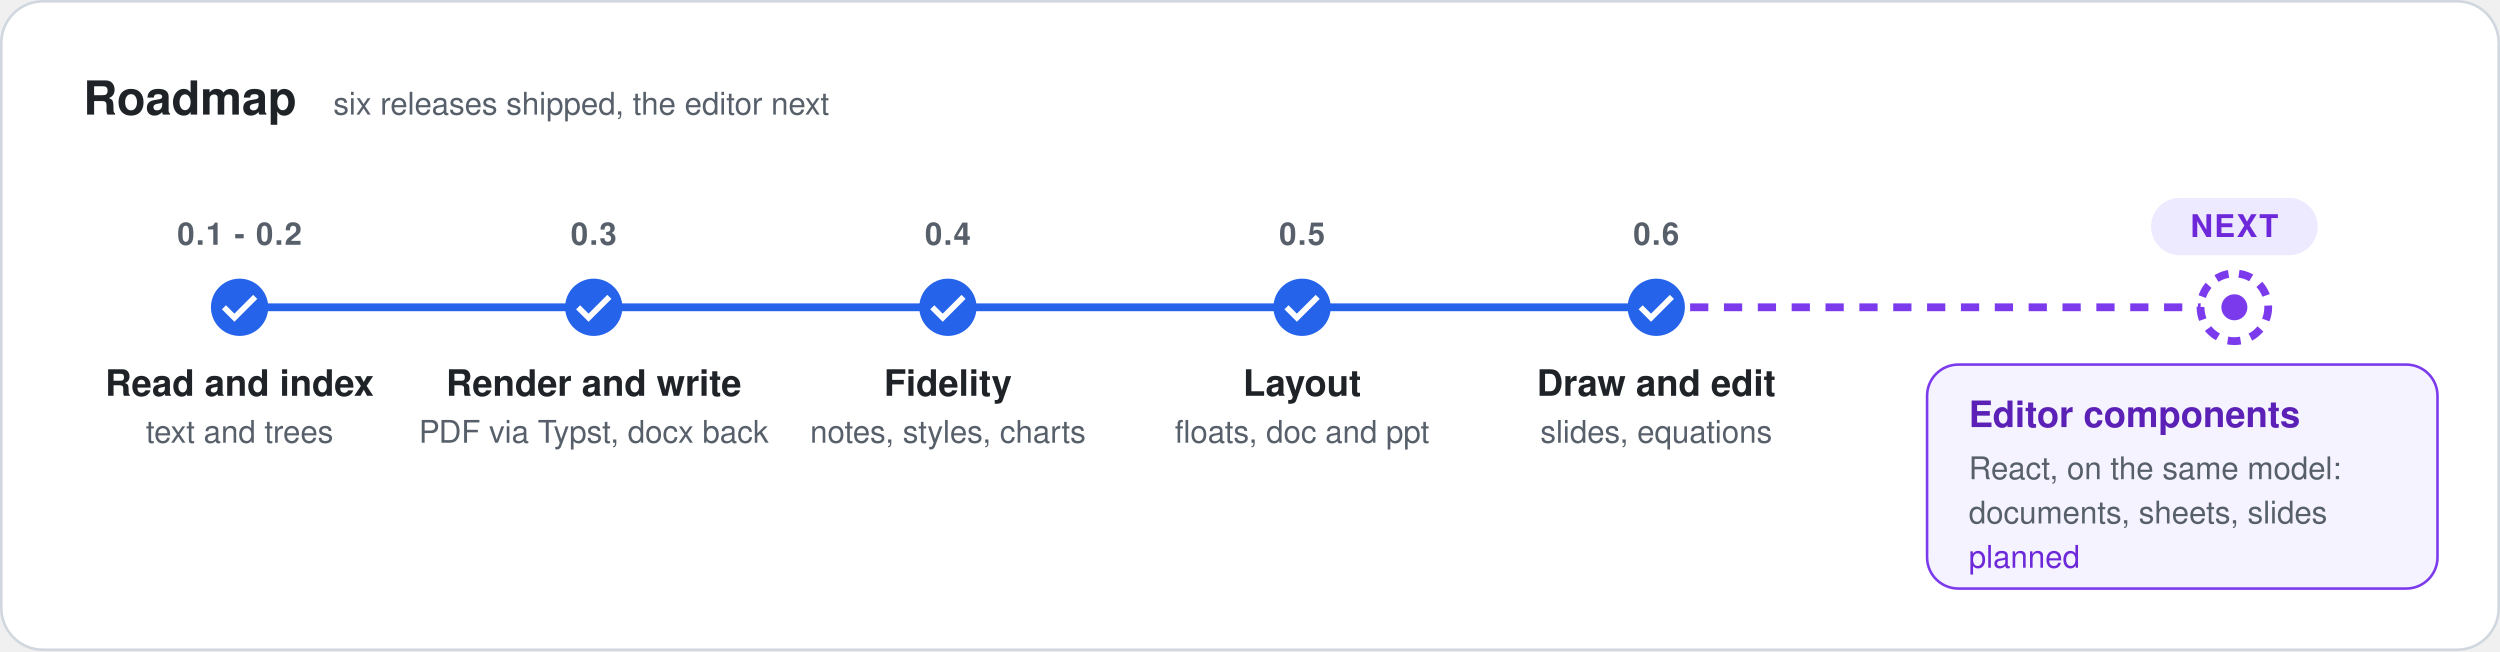
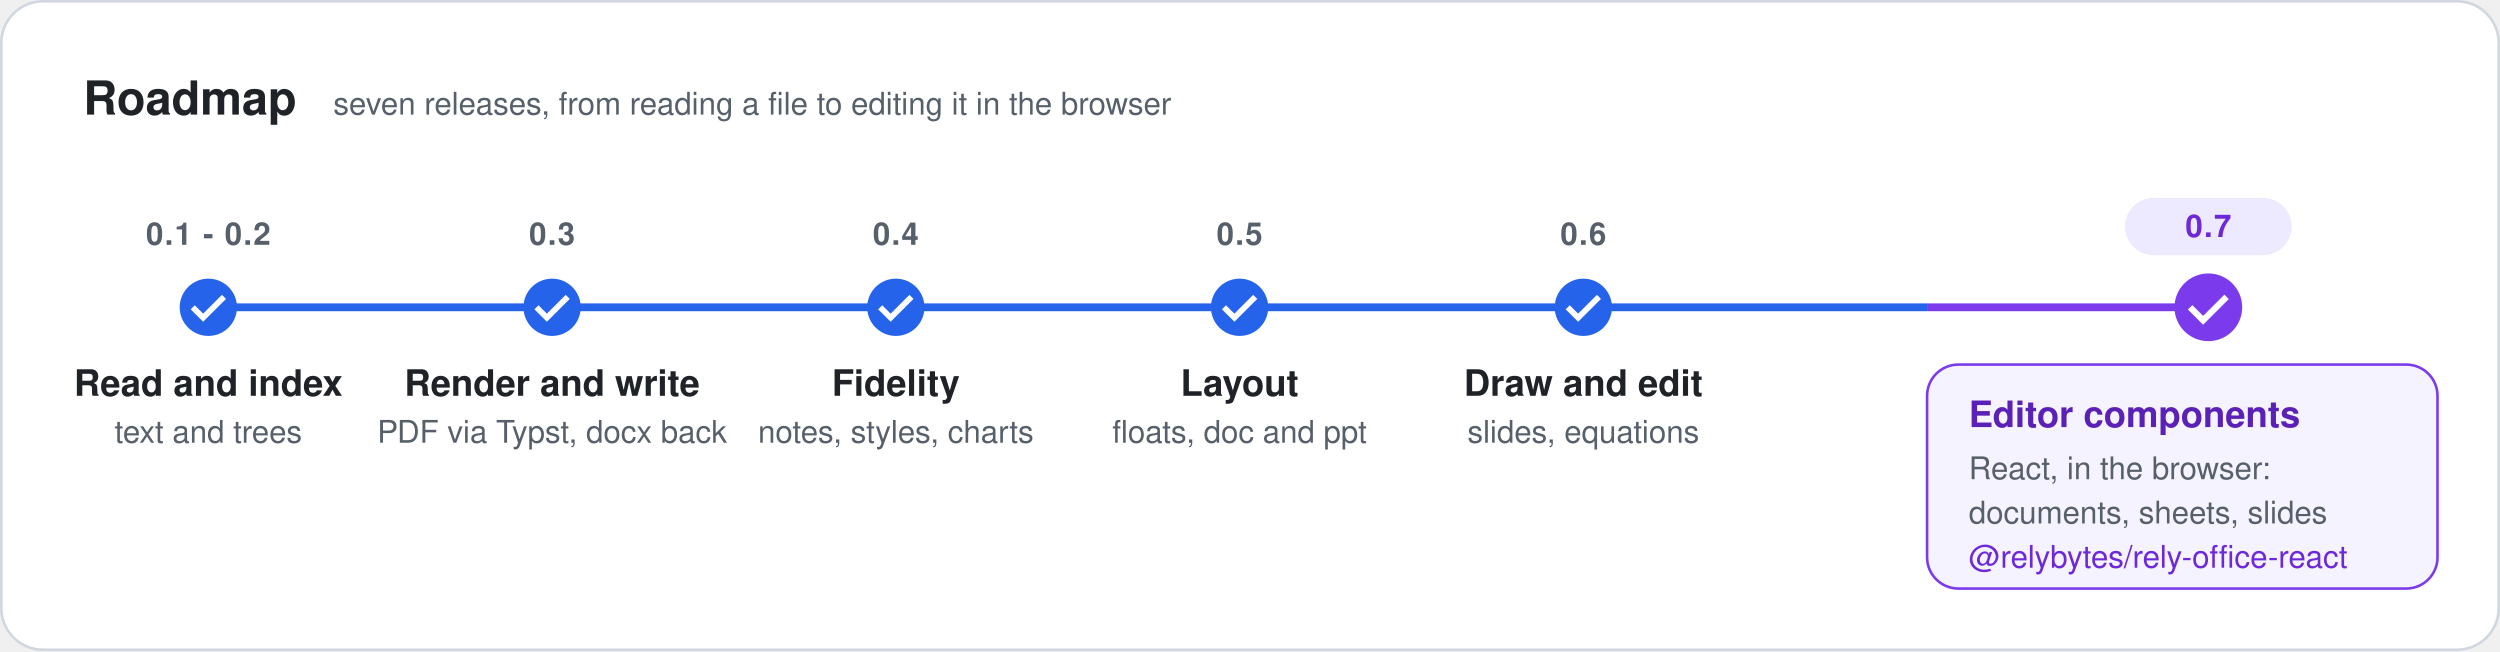
<svg xmlns="http://www.w3.org/2000/svg" viewBox="0 0 960 250" width="960" height="250" role="img" aria-labelledby="title desc">
  <defs>
    <style>
      text { font-family: -apple-system, BlinkMacSystemFont, 'Segoe UI', Helvetica, Arial, sans-serif; fill: #1f2328; }
      .muted { fill: #57606a; }
      .version { font-size: 12px; font-weight: 700; letter-spacing: 0.04em; }
      .name { font-size: 14px; font-weight: 600; }
      .small { font-size: 12px; }
    </style>
  </defs>
  <rect x="0.5" y="0.5" width="959" height="249" rx="16" fill="#ffffff" stroke="#d0d7de" />
  <text x="32" y="44" font-size="18" font-weight="700">Roadmap</text>
-   <text x="128" y="44" class="small muted">six releases shipped, the editor next</text>
-   <line x1="92" y1="118" x2="636" y2="118" stroke="#2563eb" stroke-width="3" />
-   <line x1="636" y1="118" x2="858" y2="118" stroke="#7c3aed" stroke-width="3" stroke-dasharray="7 6" />
+   <text x="128" y="44" class="small muted">seven releases, from reading a file to editing it in the browser</text>
+   <line x1="80" y1="118" x2="740" y2="118" stroke="#2563eb" stroke-width="3" />
+   <line x1="740" y1="118" x2="848" y2="118" stroke="#7c3aed" stroke-width="3" />
  <g text-anchor="middle">
-     <text x="92" y="94" class="version muted">0.1 - 0.2</text>
-     <circle cx="92" cy="118" r="11" fill="#2563eb" />
-     <path d="M86 118 l4 4 l8 -8" stroke="#ffffff" stroke-width="2.2" fill="none" />
-     <text x="92" y="152" class="name">Read and index</text>
-     <text x="92" y="170" class="small muted">text and trees</text>
-     <text x="228" y="94" class="version muted">0.3</text>
-     <circle cx="228" cy="118" r="11" fill="#2563eb" />
-     <path d="M222 118 l4 4 l8 -8" stroke="#ffffff" stroke-width="2.2" fill="none" />
-     <text x="228" y="152" class="name">Render and write</text>
-     <text x="228" y="170" class="small muted">PDF via Typst, docx back</text>
-     <text x="364" y="94" class="version muted">0.4</text>
-     <circle cx="364" cy="118" r="11" fill="#2563eb" />
-     <path d="M358 118 l4 4 l8 -8" stroke="#ffffff" stroke-width="2.2" fill="none" />
-     <text x="364" y="152" class="name">Fidelity</text>
-     <text x="364" y="170" class="small muted">notes, styles, charts</text>
-     <text x="500" y="94" class="version muted">0.5</text>
-     <circle cx="500" cy="118" r="11" fill="#2563eb" />
-     <path d="M494 118 l4 4 l8 -8" stroke="#ffffff" stroke-width="2.2" fill="none" />
-     <text x="500" y="152" class="name">Layout</text>
-     <text x="500" y="170" class="small muted">floats, doc and ppt</text>
-     <text x="636" y="94" class="version muted">0.6</text>
-     <circle cx="636" cy="118" r="11" fill="#2563eb" />
-     <path d="M630 118 l4 4 l8 -8" stroke="#ffffff" stroke-width="2.2" fill="none" />
-     <text x="636" y="152" class="name">Draw and edit</text>
-     <text x="636" y="170" class="small muted">slides, equations</text>
-     <rect x="826" y="76" width="64" height="22" rx="11" fill="#ede9fe" />
-     <text x="858" y="91" class="version" style="fill:#6d28d9">NEXT</text>
-     <circle cx="858" cy="118" r="13" fill="#ffffff" stroke="#7c3aed" stroke-width="3" stroke-dasharray="5 4" />
-     <circle cx="858" cy="118" r="5" fill="#7c3aed" />
+     <text x="80" y="94" class="version muted">0.1 - 0.2</text>
+     <circle cx="80" cy="118" r="11" fill="#2563eb" />
+     <path d="M74 118 l4 4 l8 -8" stroke="#ffffff" stroke-width="2.2" fill="none" />
+     <text x="80" y="152" class="name">Read and index</text>
+     <text x="80" y="170" class="small muted">text and trees</text>
+     <text x="212" y="94" class="version muted">0.3</text>
+     <circle cx="212" cy="118" r="11" fill="#2563eb" />
+     <path d="M206 118 l4 4 l8 -8" stroke="#ffffff" stroke-width="2.2" fill="none" />
+     <text x="212" y="152" class="name">Render and write</text>
+     <text x="212" y="170" class="small muted">PDF via Typst, docx back</text>
+     <text x="344" y="94" class="version muted">0.4</text>
+     <circle cx="344" cy="118" r="11" fill="#2563eb" />
+     <path d="M338 118 l4 4 l8 -8" stroke="#ffffff" stroke-width="2.2" fill="none" />
+     <text x="344" y="152" class="name">Fidelity</text>
+     <text x="344" y="170" class="small muted">notes, styles, charts</text>
+     <text x="476" y="94" class="version muted">0.5</text>
+     <circle cx="476" cy="118" r="11" fill="#2563eb" />
+     <path d="M470 118 l4 4 l8 -8" stroke="#ffffff" stroke-width="2.2" fill="none" />
+     <text x="476" y="152" class="name">Layout</text>
+     <text x="476" y="170" class="small muted">floats, doc and ppt</text>
+     <text x="608" y="94" class="version muted">0.6</text>
+     <circle cx="608" cy="118" r="11" fill="#2563eb" />
+     <path d="M602 118 l4 4 l8 -8" stroke="#ffffff" stroke-width="2.2" fill="none" />
+     <text x="608" y="152" class="name">Draw and edit</text>
+     <text x="608" y="170" class="small muted">slides, equations</text>
+     <rect x="816" y="76" width="64" height="22" rx="11" fill="#ede9fe" />
+     <text x="848" y="91" class="version" style="fill:#6d28d9">0.7</text>
+     <circle cx="848" cy="118" r="13" fill="#7c3aed" />
+     <path d="M841 118 l5 5 l9 -9" stroke="#ffffff" stroke-width="2.4" fill="none" />
  </g>
  <rect x="740" y="140" width="196" height="86" rx="12" fill="#f5f3ff" stroke="#7c3aed" />
  <text x="756" y="164" class="name" style="fill:#5b21b6">Editor components</text>
-   <text x="756" y="184" class="small muted">React, on the same model:</text>
+   <text x="756" y="184" class="small muted">React, in the browser:</text>
  <text x="756" y="201" class="small muted">documents, sheets, slides</text>
-   <text x="756" y="218" class="small" style="fill:#6d28d9">planned</text>
+   <text x="756" y="218" class="small" style="fill:#6d28d9">@relybytes/rely-office-react</text>
</svg>
